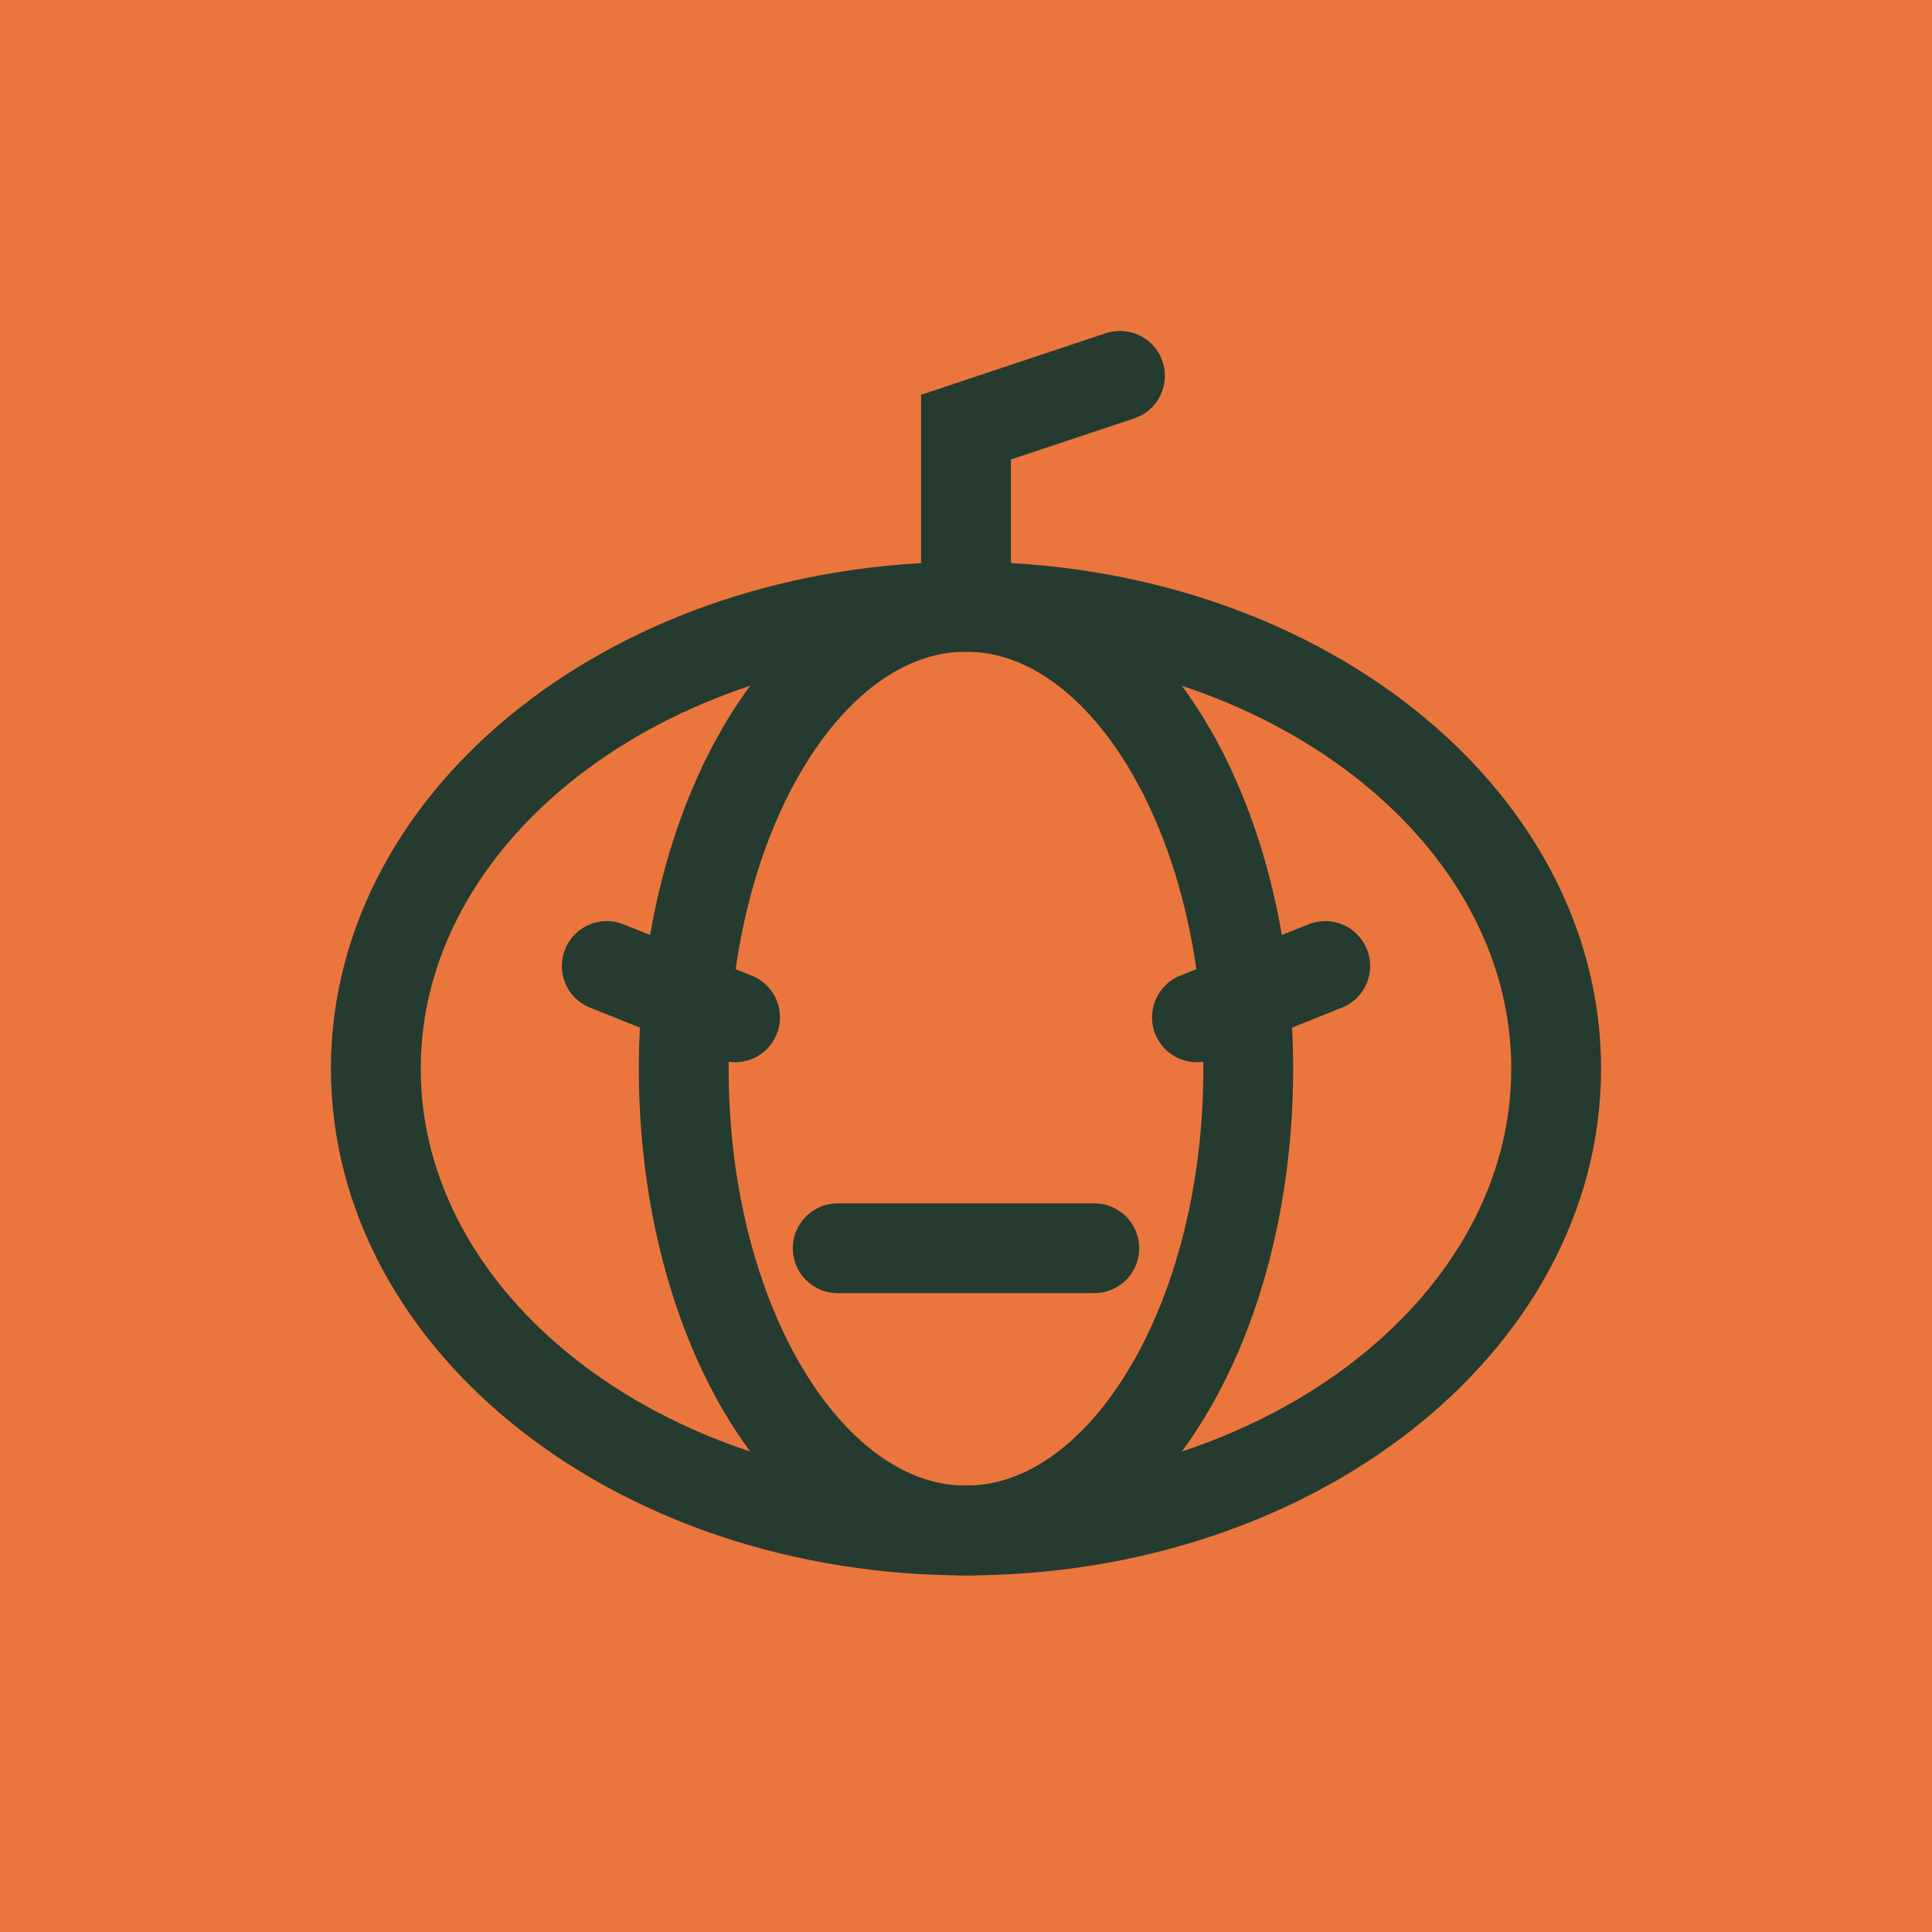
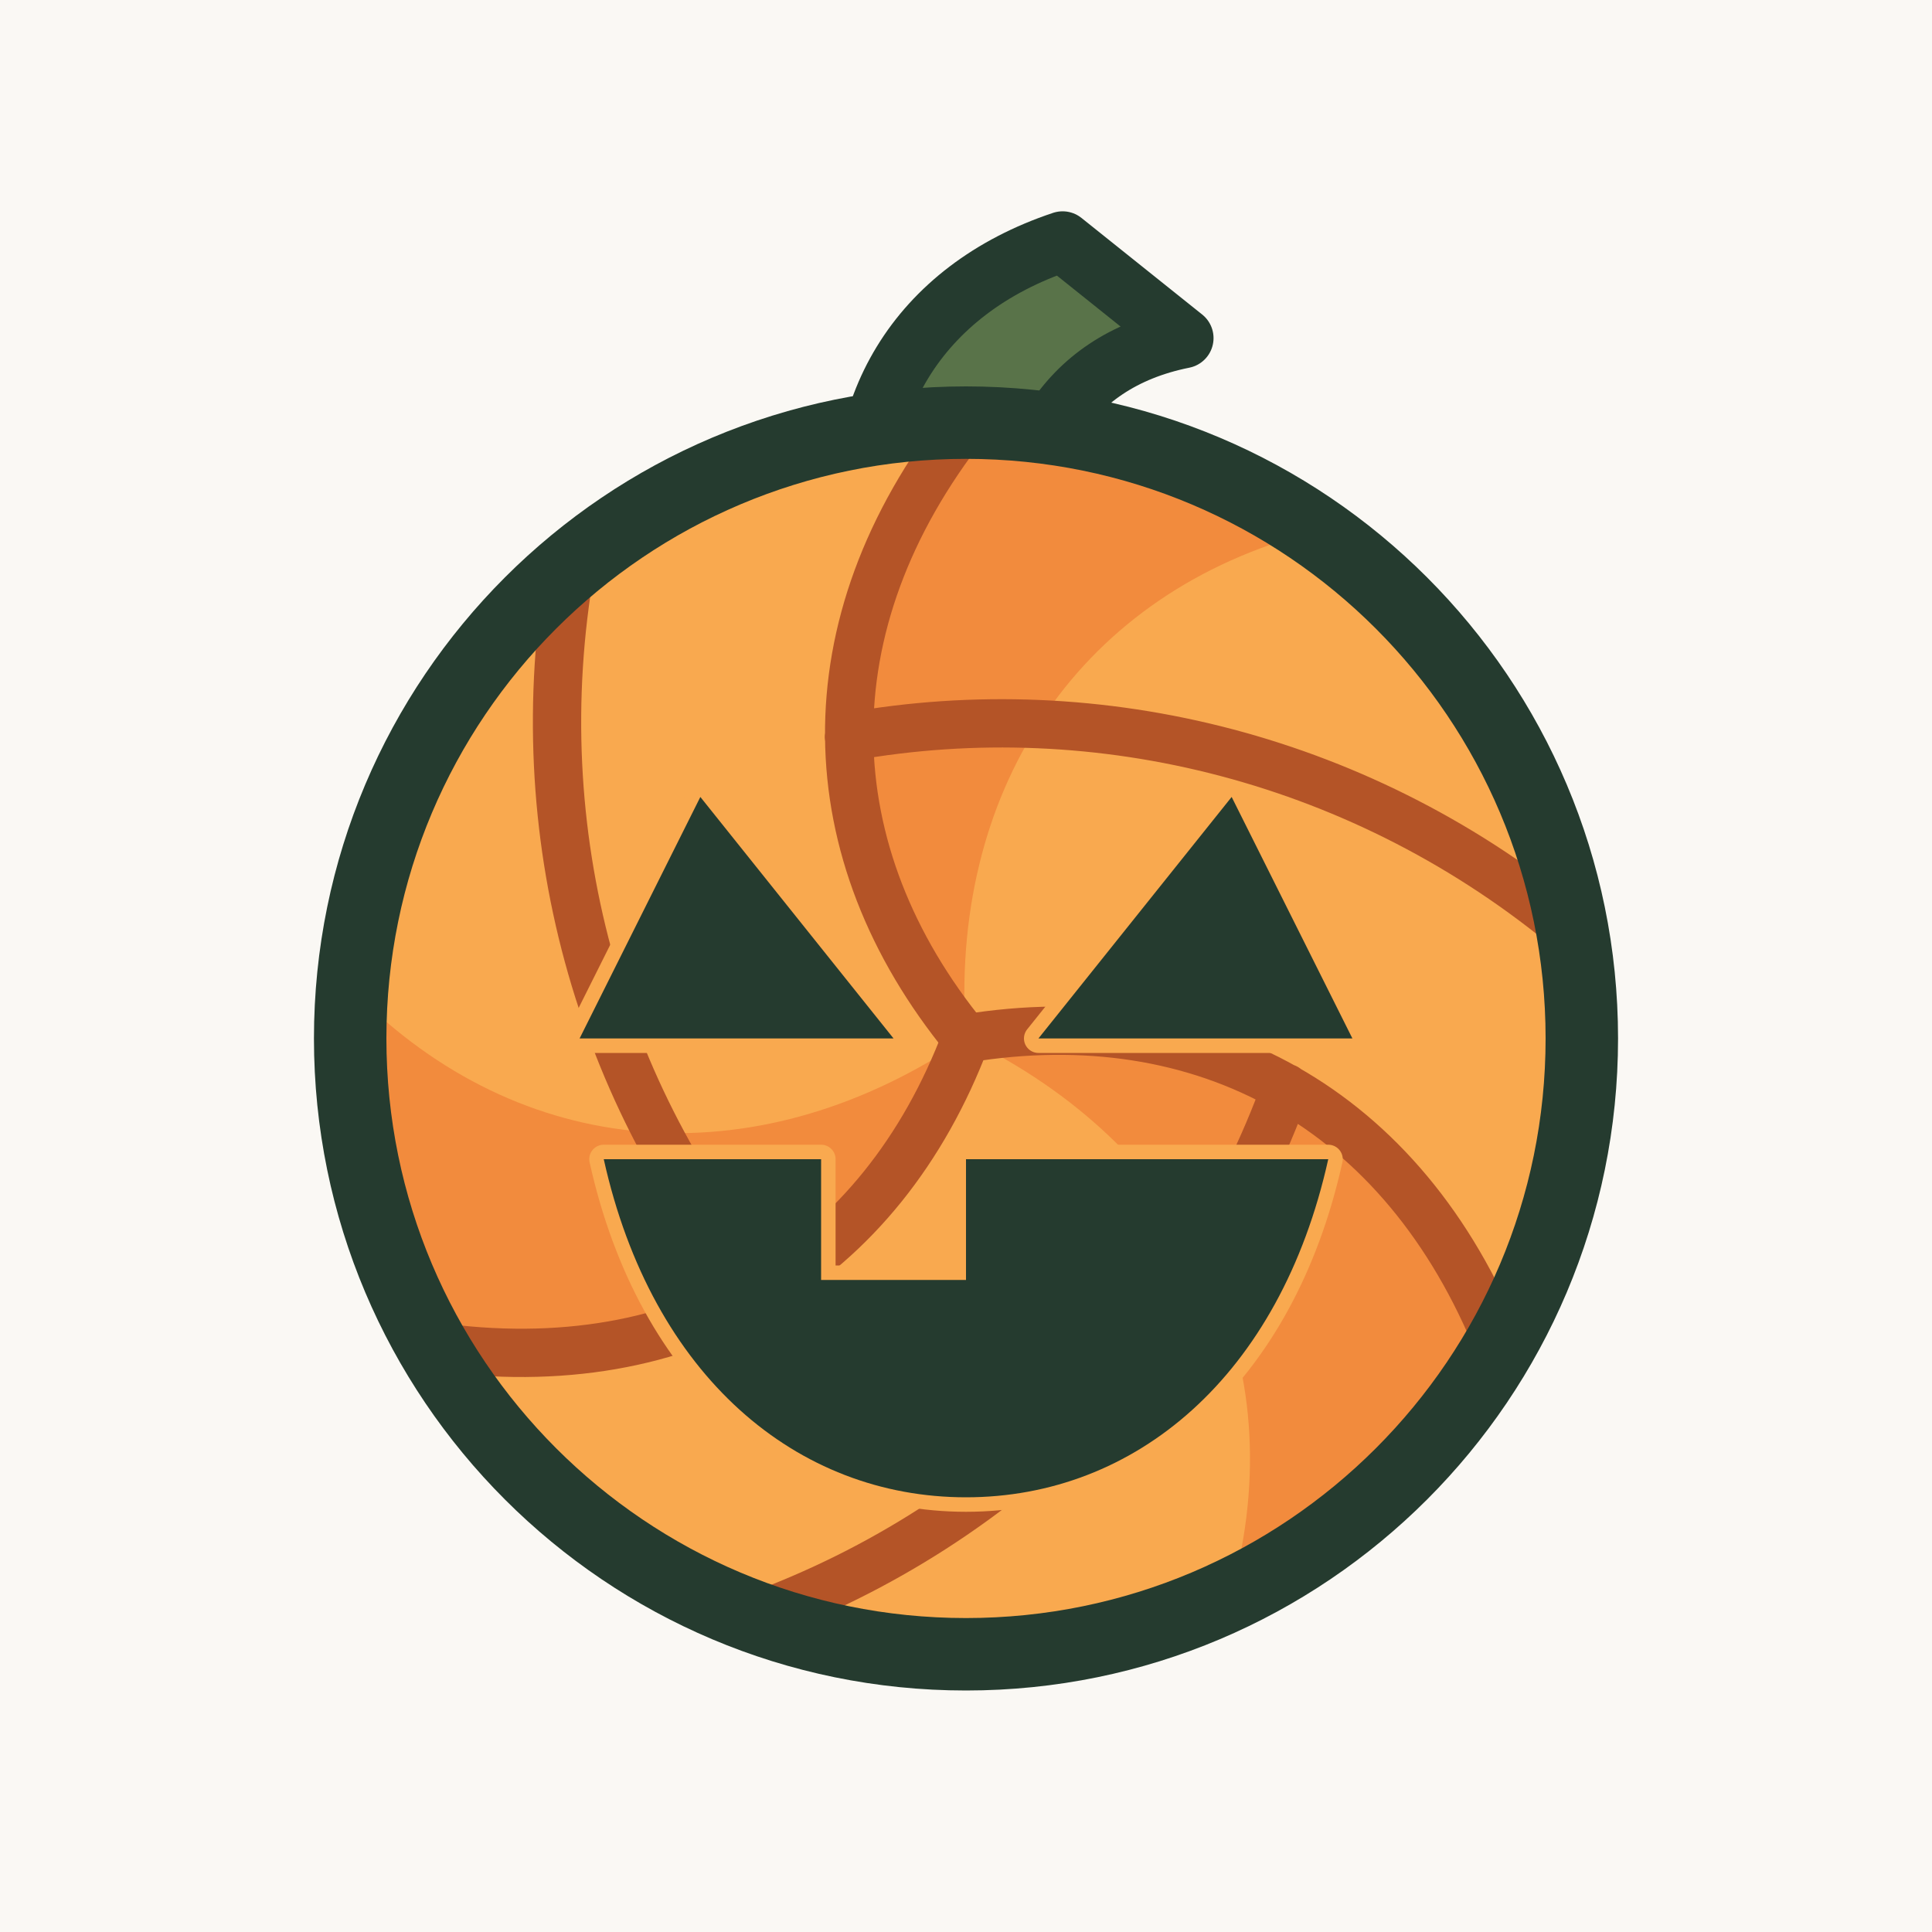
<svg xmlns="http://www.w3.org/2000/svg" viewBox="0 0 64 64">
-   <rect width="64" height="64" fill="#eb763d" />
-   <g transform="translate(4.8 4.8) scale(.85)" fill="none" stroke="#253b2f" stroke-width="3.5" stroke-linecap="round">
-     <path d="M32 18v-7l6-2" />
-     <ellipse cx="32" cy="36" rx="23" ry="18" />
-     <ellipse cx="32" cy="36" rx="11" ry="18" />
-     <path d="m18 32 5 2m23-2-5 2m-14 9h10" />
+   <rect width="64" height="64" fill="#faf8f4" />
+   <g transform="translate(6.4 6.4) scale(.8)">
+     <path d="M28 15c-1-6 2-11 8-13l5 4c-5 1-7 5-7 10Z" fill="#597349" stroke="#253b2f" stroke-width="2.5" stroke-linejoin="round" />
+     <circle cx="32" cy="35" r="25.5" fill="#f28b3d" />
+     <g fill="#f9a94f">
+       <path d="M32 9.5C25.4 17.9 25.7 27.3 32 35c-8.4 5.7-18 5.2-25-1.6A25.5 25.5 0 0 1 32 9.5Z" />
+       <path d="M32 9.5C25.4 17.9 25.7 27.3 32 35c-8.4 5.7-18 5.2-25-1.6A25.5 25.5 0 0 1 32 9.5Z" transform="rotate(120 32 35)" />
+       <path d="M32 9.5C25.4 17.9 25.7 27.3 32 35c-8.4 5.7-18 5.2-25-1.6A25.5 25.5 0 0 1 32 9.5Z" transform="rotate(240 32 35)" />
+     </g>
+     <g fill="none" stroke="#b45427" stroke-width="2" stroke-linecap="round">
+       <path d="M32 9.5C25.4 17.9 25.7 27.3 32 35M27.15 22.51c10.36-1.85 21.39.91 29.96 8.08" />
+       <path d="M32 9.5C25.4 17.9 25.7 27.3 32 35M27.15 22.51c10.36-1.85 21.39.91 29.96 8.08" transform="rotate(120 32 35)" />
+       <path d="M32 9.5C25.4 17.9 25.7 27.3 32 35M27.15 22.51c10.36-1.85 21.39.91 29.96 8.08" transform="rotate(240 32 35)" />
+     </g>
+     <circle cx="32" cy="35" r="25.5" fill="none" stroke="#253b2f" stroke-width="3" />
+     <g fill="#253b2f" stroke="#f9a94f" stroke-width="1.2" stroke-linejoin="round" paint-order="stroke">
+       <path d="m21 25 8 10H16Zm22 0 5 10H35Z" />
+       <path d="M17 40h9v5h6v-5h15c-2 9-8 14-15 14s-13-5-15-14Z" />
+     </g>
  </g>
</svg>
